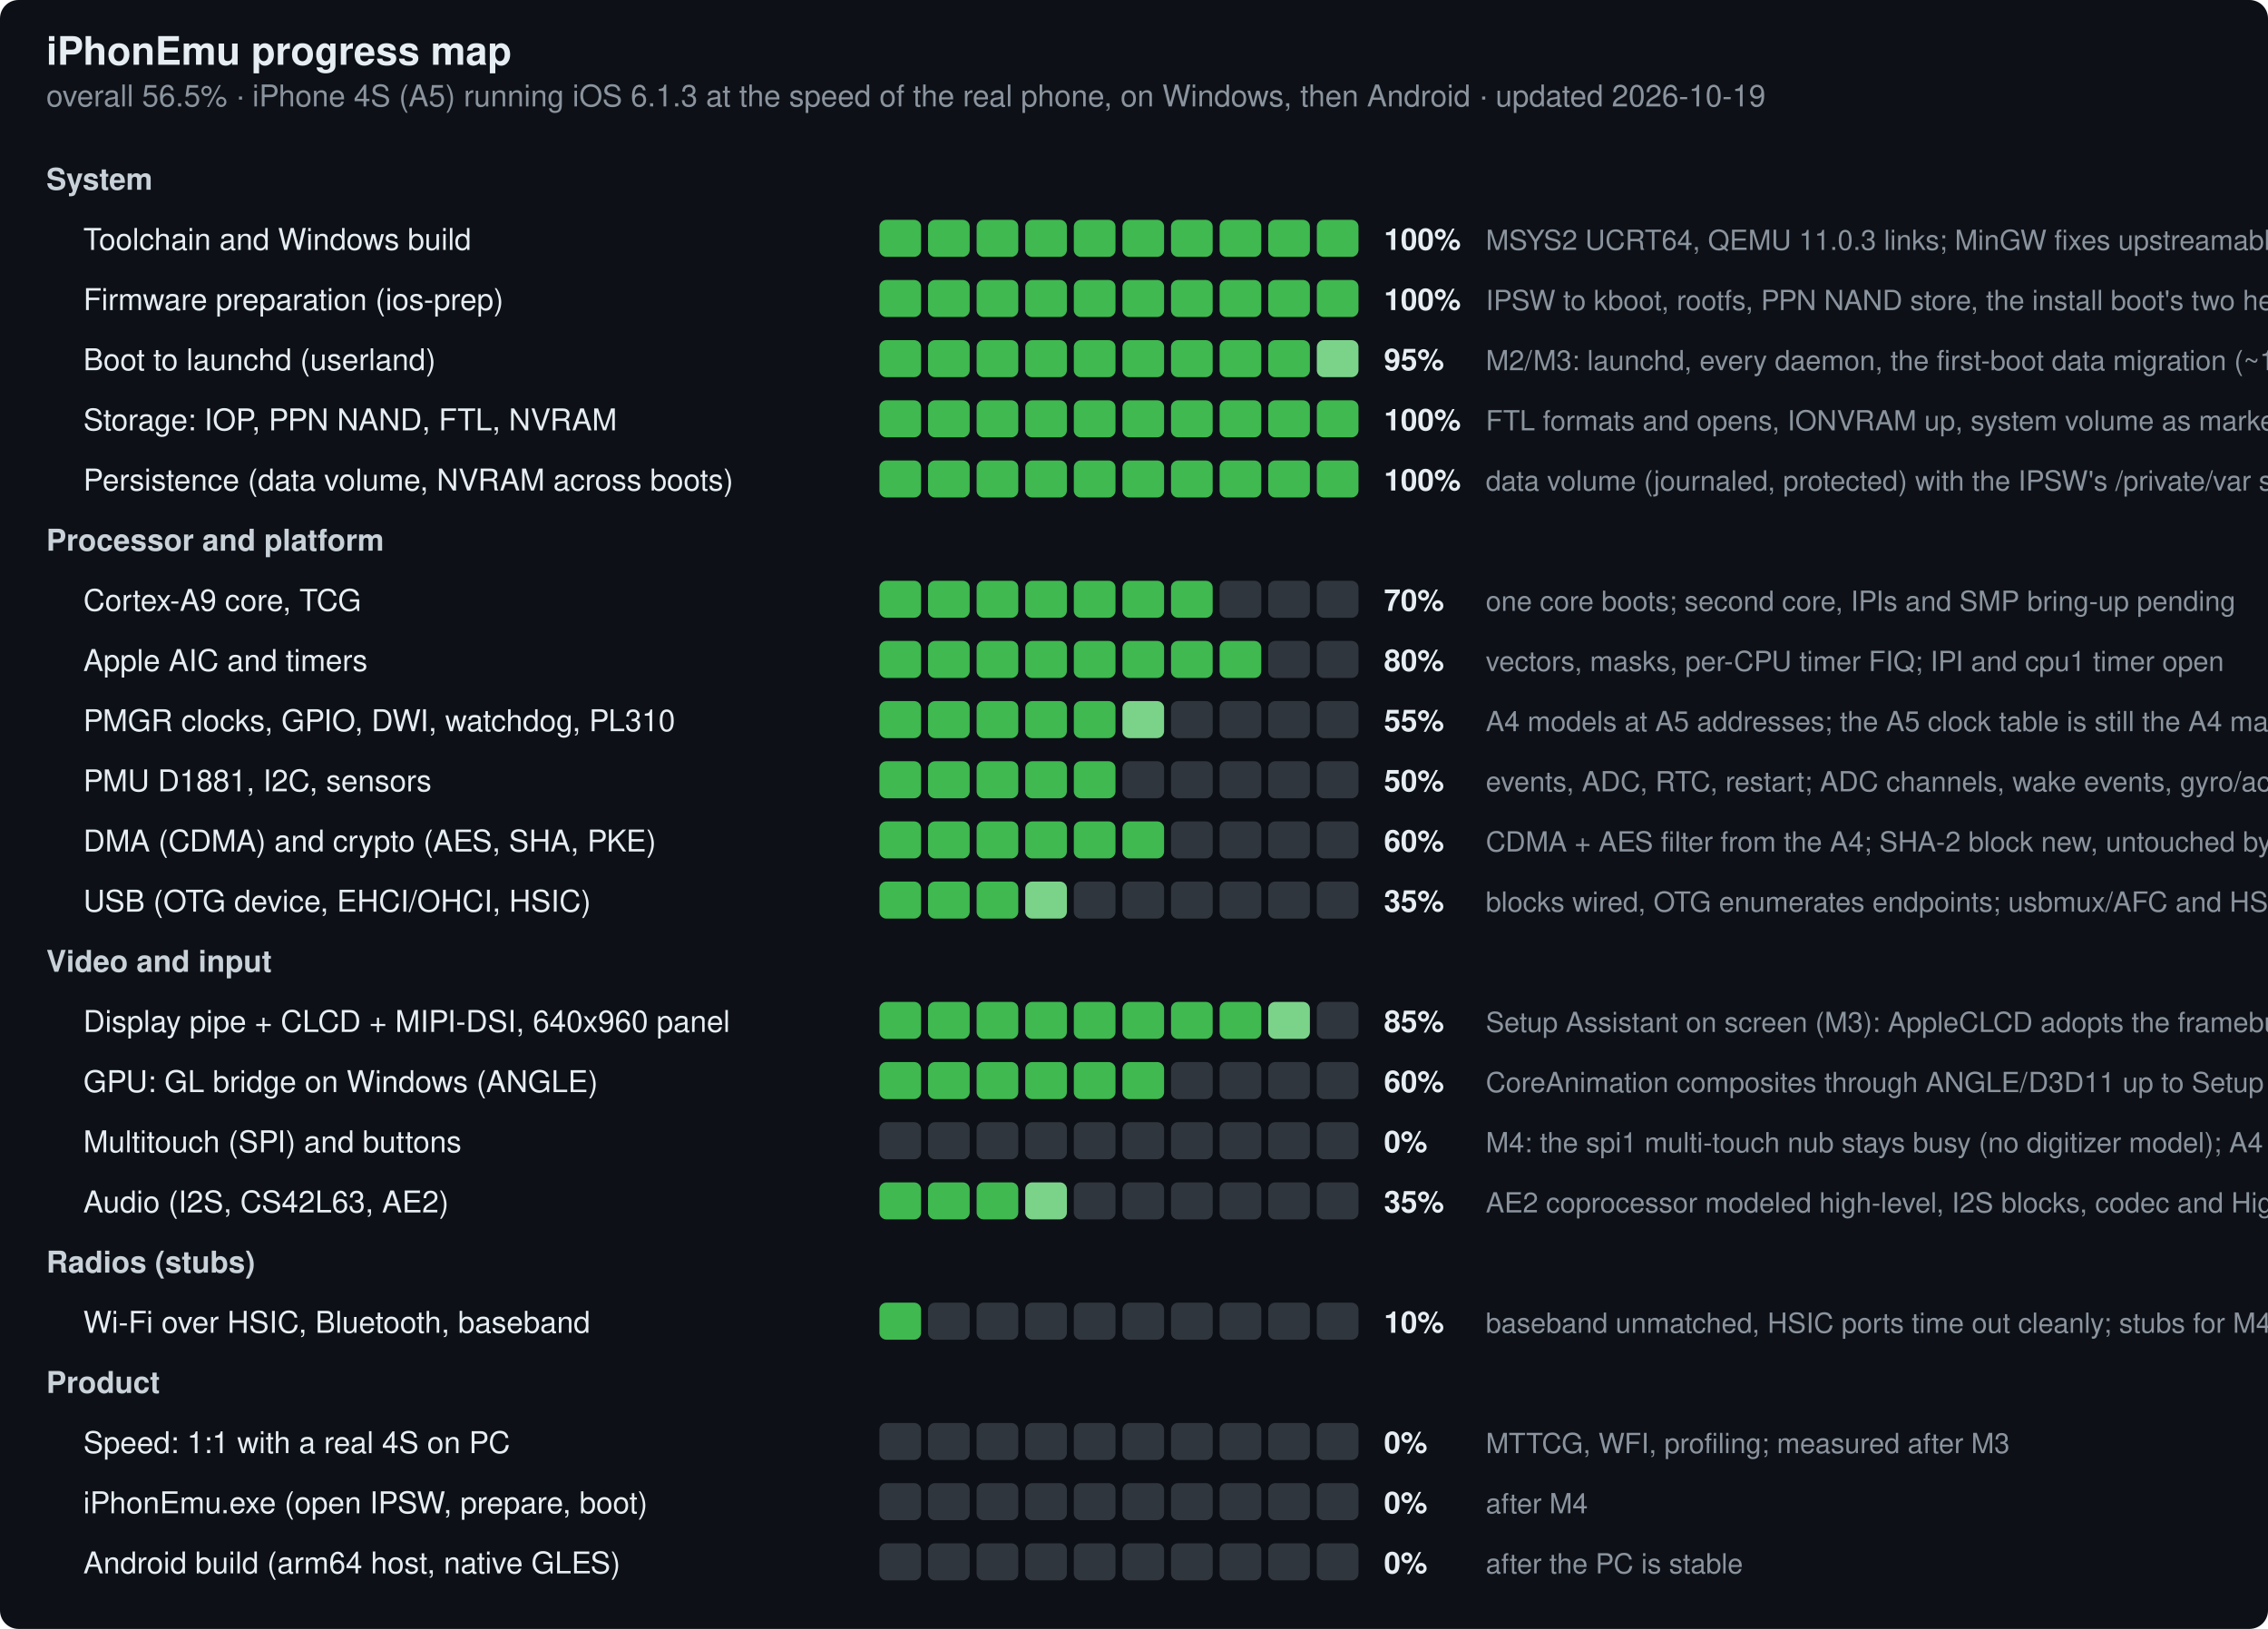
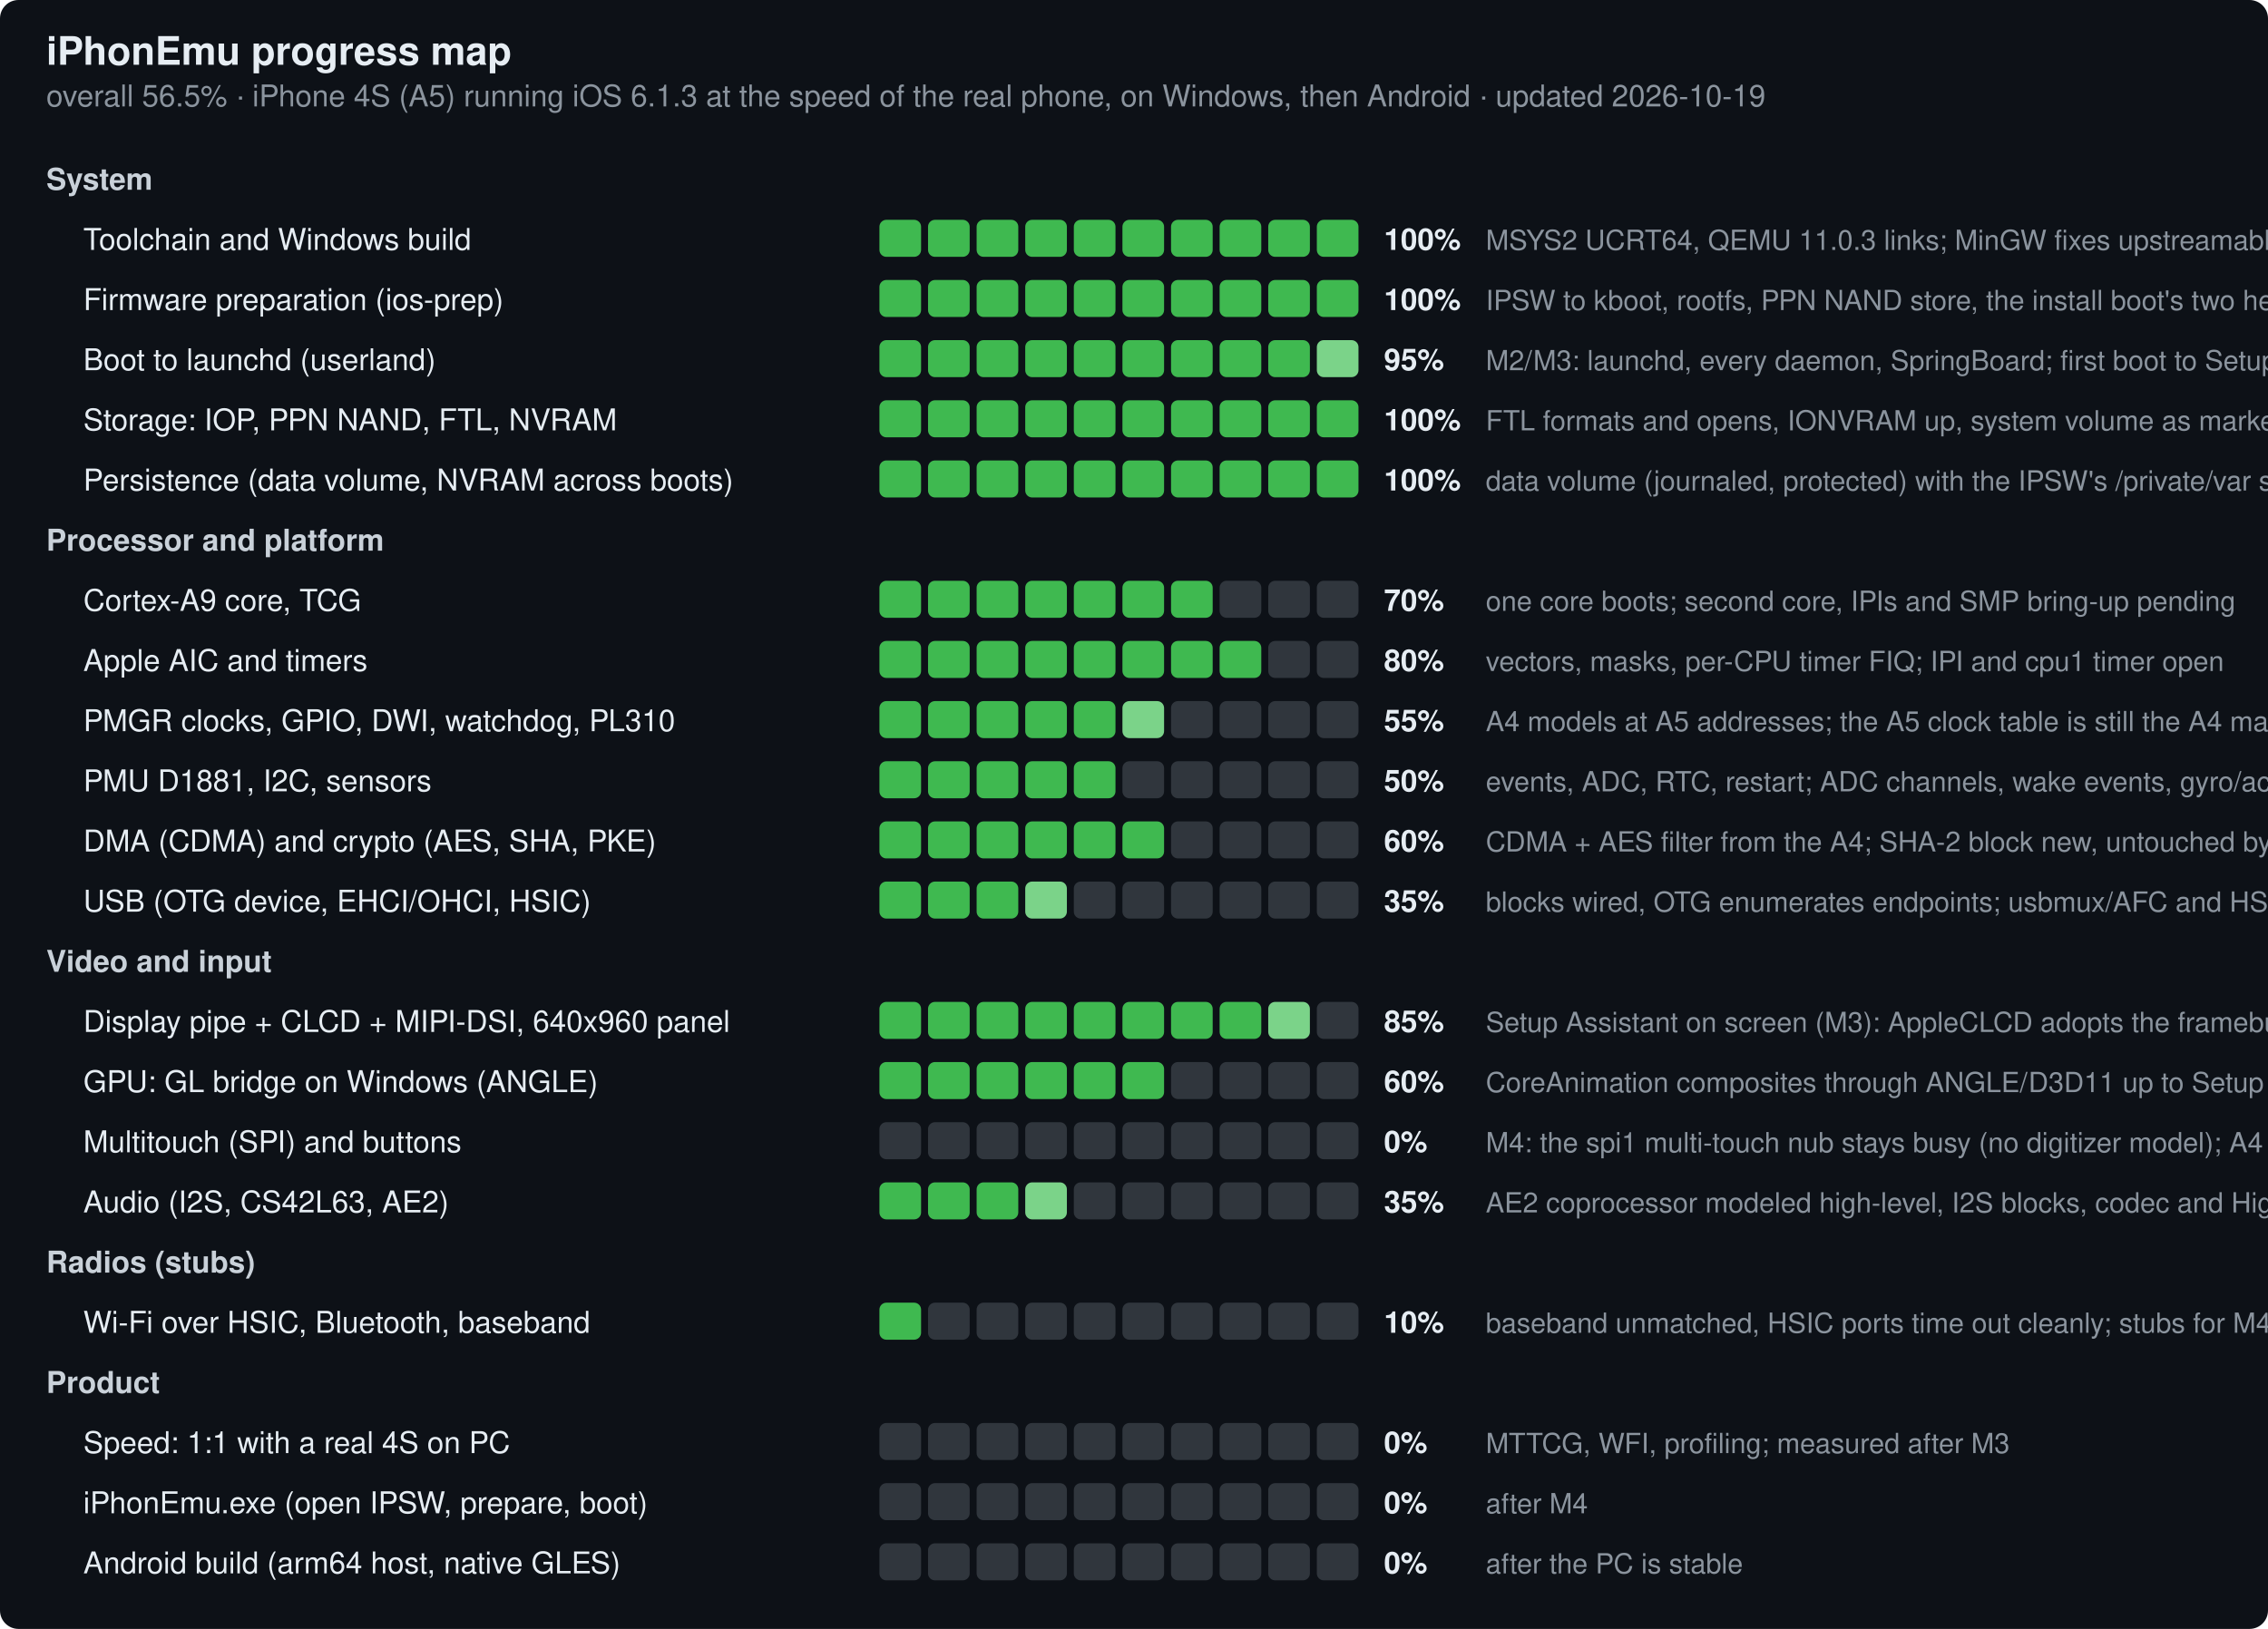
<svg xmlns="http://www.w3.org/2000/svg" width="980" height="704" viewBox="0 0 980 704" font-family="Segoe UI, Helvetica, Arial, sans-serif" font-size="13">
  <rect width="980" height="704" rx="8" fill="#0d1117" />
  <text x="20" y="28" fill="#e6edf3" font-size="17" font-weight="600">iPhonEmu progress map</text>
  <text x="20" y="46" fill="#8b949e">overall 56.5% · iPhone 4S (A5) running iOS 6.1.3 at the speed of the real phone, on Windows, then Android · updated 2026-10-19</text>
  <text x="20" y="82" fill="#c9d1d9" font-weight="600">System</text>
  <text x="36" y="108" fill="#e6edf3">Toolchain and Windows build</text>
  <rect x="380" y="95" width="18" height="16" rx="3" fill="#3fb950" />
  <rect x="401" y="95" width="18" height="16" rx="3" fill="#3fb950" />
  <rect x="422" y="95" width="18" height="16" rx="3" fill="#3fb950" />
  <rect x="443" y="95" width="18" height="16" rx="3" fill="#3fb950" />
  <rect x="464" y="95" width="18" height="16" rx="3" fill="#3fb950" />
  <rect x="485" y="95" width="18" height="16" rx="3" fill="#3fb950" />
  <rect x="506" y="95" width="18" height="16" rx="3" fill="#3fb950" />
  <rect x="527" y="95" width="18" height="16" rx="3" fill="#3fb950" />
  <rect x="548" y="95" width="18" height="16" rx="3" fill="#3fb950" />
  <rect x="569" y="95" width="18" height="16" rx="3" fill="#3fb950" />
  <text x="598" y="108" fill="#e6edf3" font-weight="600">100%</text>
  <text x="642" y="108" fill="#8b949e" font-size="12">MSYS2 UCRT64, QEMU 11.0.3 links; MinGW fixes upstreamable</text>
  <text x="36" y="134" fill="#e6edf3">Firmware preparation (ios-prep)</text>
  <rect x="380" y="121" width="18" height="16" rx="3" fill="#3fb950" />
  <rect x="401" y="121" width="18" height="16" rx="3" fill="#3fb950" />
  <rect x="422" y="121" width="18" height="16" rx="3" fill="#3fb950" />
  <rect x="443" y="121" width="18" height="16" rx="3" fill="#3fb950" />
  <rect x="464" y="121" width="18" height="16" rx="3" fill="#3fb950" />
  <rect x="485" y="121" width="18" height="16" rx="3" fill="#3fb950" />
  <rect x="506" y="121" width="18" height="16" rx="3" fill="#3fb950" />
  <rect x="527" y="121" width="18" height="16" rx="3" fill="#3fb950" />
  <rect x="548" y="121" width="18" height="16" rx="3" fill="#3fb950" />
  <rect x="569" y="121" width="18" height="16" rx="3" fill="#3fb950" />
  <text x="598" y="134" fill="#e6edf3" font-weight="600">100%</text>
  <text x="642" y="134" fill="#8b949e" font-size="12">IPSW to kboot, rootfs, PPN NAND store, the install boot's two helpers (static and dyld-linked) and ramdisk; the IPSW's AppleLogo decoded and on the panel from reset (K48SEG), as iBoot leaves it</text>
  <text x="36" y="160" fill="#e6edf3">Boot to launchd (userland)</text>
  <rect x="380" y="147" width="18" height="16" rx="3" fill="#3fb950" />
  <rect x="401" y="147" width="18" height="16" rx="3" fill="#3fb950" />
  <rect x="422" y="147" width="18" height="16" rx="3" fill="#3fb950" />
  <rect x="443" y="147" width="18" height="16" rx="3" fill="#3fb950" />
  <rect x="464" y="147" width="18" height="16" rx="3" fill="#3fb950" />
  <rect x="485" y="147" width="18" height="16" rx="3" fill="#3fb950" />
  <rect x="506" y="147" width="18" height="16" rx="3" fill="#3fb950" />
  <rect x="527" y="147" width="18" height="16" rx="3" fill="#3fb950" />
  <rect x="548" y="147" width="18" height="16" rx="3" fill="#3fb950" />
  <rect x="569" y="147" width="18" height="16" rx="3" fill="#7bd389" />
  <text x="598" y="160" fill="#e6edf3" font-weight="600">95%</text>
-   <text x="642" y="160" fill="#8b949e" font-size="12">M2/M3: launchd, every daemon, the first-boot data migration (~14 min emulated) and SpringBoard with Setup</text>
+   <text x="642" y="160" fill="#8b949e" font-size="12">M2/M3: launchd, every daemon, SpringBoard; first boot to Setup 115 s, normal boot to the lock screen 70 s; console errors all from unmodeled blocks or radios; open: assistantd killed every boot by mediaserverd's AudioSessionSetProperty timeout (the AE2 audio engine never starts)</text>
  <text x="36" y="186" fill="#e6edf3">Storage: IOP, PPN NAND, FTL, NVRAM</text>
  <rect x="380" y="173" width="18" height="16" rx="3" fill="#3fb950" />
  <rect x="401" y="173" width="18" height="16" rx="3" fill="#3fb950" />
  <rect x="422" y="173" width="18" height="16" rx="3" fill="#3fb950" />
  <rect x="443" y="173" width="18" height="16" rx="3" fill="#3fb950" />
  <rect x="464" y="173" width="18" height="16" rx="3" fill="#3fb950" />
  <rect x="485" y="173" width="18" height="16" rx="3" fill="#3fb950" />
  <rect x="506" y="173" width="18" height="16" rx="3" fill="#3fb950" />
  <rect x="527" y="173" width="18" height="16" rx="3" fill="#3fb950" />
  <rect x="548" y="173" width="18" height="16" rx="3" fill="#3fb950" />
  <rect x="569" y="173" width="18" height="16" rx="3" fill="#3fb950" />
  <text x="598" y="186" fill="#e6edf3" font-weight="600">100%</text>
  <text x="642" y="186" fill="#8b949e" font-size="12">FTL formats and opens, IONVRAM up, system volume as marker pages (B3), effaceable storage (B4), the FMI's inline AES; the store's host cost cut (known-erased pages, page runs, marker-page map): create 97-&gt;69 s, first boot to Setup 175-&gt;115 s; 12 GC-heavy install sessions with 0 page errors</text>
  <text x="36" y="212" fill="#e6edf3">Persistence (data volume, NVRAM across boots)</text>
  <rect x="380" y="199" width="18" height="16" rx="3" fill="#3fb950" />
  <rect x="401" y="199" width="18" height="16" rx="3" fill="#3fb950" />
  <rect x="422" y="199" width="18" height="16" rx="3" fill="#3fb950" />
  <rect x="443" y="199" width="18" height="16" rx="3" fill="#3fb950" />
  <rect x="464" y="199" width="18" height="16" rx="3" fill="#3fb950" />
  <rect x="485" y="199" width="18" height="16" rx="3" fill="#3fb950" />
  <rect x="506" y="199" width="18" height="16" rx="3" fill="#3fb950" />
  <rect x="527" y="199" width="18" height="16" rx="3" fill="#3fb950" />
  <rect x="548" y="199" width="18" height="16" rx="3" fill="#3fb950" />
  <rect x="569" y="199" width="18" height="16" rx="3" fill="#3fb950" />
  <text x="598" y="212" fill="#e6edf3" font-weight="600">100%</text>
  <text x="642" y="212" fill="#8b949e" font-size="12">data volume (journaled, protected) with the IPSW's /private/var skeleton, NVRAM, FTL, effaceable lockers, keybag and the FMI's inline AES across boots; iOS's power-off (codec power-down, PMU standby: QEMU exits), iOS's own reboot and a killed QEMU all come back to the lock screen with fsck clean</text>
  <text x="20" y="238" fill="#c9d1d9" font-weight="600">Processor and platform</text>
  <text x="36" y="264" fill="#e6edf3">Cortex-A9 core, TCG</text>
  <rect x="380" y="251" width="18" height="16" rx="3" fill="#3fb950" />
  <rect x="401" y="251" width="18" height="16" rx="3" fill="#3fb950" />
  <rect x="422" y="251" width="18" height="16" rx="3" fill="#3fb950" />
  <rect x="443" y="251" width="18" height="16" rx="3" fill="#3fb950" />
  <rect x="464" y="251" width="18" height="16" rx="3" fill="#3fb950" />
  <rect x="485" y="251" width="18" height="16" rx="3" fill="#3fb950" />
  <rect x="506" y="251" width="18" height="16" rx="3" fill="#3fb950" />
  <rect x="527" y="251" width="18" height="16" rx="3" fill="#30363d" />
  <rect x="548" y="251" width="18" height="16" rx="3" fill="#30363d" />
  <rect x="569" y="251" width="18" height="16" rx="3" fill="#30363d" />
  <text x="598" y="264" fill="#e6edf3" font-weight="600">70%</text>
  <text x="642" y="264" fill="#8b949e" font-size="12">one core boots; second core, IPIs and SMP bring-up pending</text>
  <text x="36" y="290" fill="#e6edf3">Apple AIC and timers</text>
  <rect x="380" y="277" width="18" height="16" rx="3" fill="#3fb950" />
  <rect x="401" y="277" width="18" height="16" rx="3" fill="#3fb950" />
  <rect x="422" y="277" width="18" height="16" rx="3" fill="#3fb950" />
  <rect x="443" y="277" width="18" height="16" rx="3" fill="#3fb950" />
  <rect x="464" y="277" width="18" height="16" rx="3" fill="#3fb950" />
  <rect x="485" y="277" width="18" height="16" rx="3" fill="#3fb950" />
  <rect x="506" y="277" width="18" height="16" rx="3" fill="#3fb950" />
  <rect x="527" y="277" width="18" height="16" rx="3" fill="#3fb950" />
  <rect x="548" y="277" width="18" height="16" rx="3" fill="#30363d" />
  <rect x="569" y="277" width="18" height="16" rx="3" fill="#30363d" />
  <text x="598" y="290" fill="#e6edf3" font-weight="600">80%</text>
  <text x="642" y="290" fill="#8b949e" font-size="12">vectors, masks, per-CPU timer FIQ; IPI and cpu1 timer open</text>
  <text x="36" y="316" fill="#e6edf3">PMGR clocks, GPIO, DWI, watchdog, PL310</text>
  <rect x="380" y="303" width="18" height="16" rx="3" fill="#3fb950" />
  <rect x="401" y="303" width="18" height="16" rx="3" fill="#3fb950" />
  <rect x="422" y="303" width="18" height="16" rx="3" fill="#3fb950" />
  <rect x="443" y="303" width="18" height="16" rx="3" fill="#3fb950" />
  <rect x="464" y="303" width="18" height="16" rx="3" fill="#3fb950" />
  <rect x="485" y="303" width="18" height="16" rx="3" fill="#7bd389" />
  <rect x="506" y="303" width="18" height="16" rx="3" fill="#30363d" />
  <rect x="527" y="303" width="18" height="16" rx="3" fill="#30363d" />
  <rect x="548" y="303" width="18" height="16" rx="3" fill="#30363d" />
  <rect x="569" y="303" width="18" height="16" rx="3" fill="#30363d" />
  <text x="598" y="316" fill="#e6edf3" font-weight="600">55%</text>
  <text x="642" y="316" fill="#8b949e" font-size="12">A4 models at A5 addresses; the A5 clock table is still the A4 map</text>
  <text x="36" y="342" fill="#e6edf3">PMU D1881, I2C, sensors</text>
  <rect x="380" y="329" width="18" height="16" rx="3" fill="#3fb950" />
  <rect x="401" y="329" width="18" height="16" rx="3" fill="#3fb950" />
  <rect x="422" y="329" width="18" height="16" rx="3" fill="#3fb950" />
  <rect x="443" y="329" width="18" height="16" rx="3" fill="#3fb950" />
  <rect x="464" y="329" width="18" height="16" rx="3" fill="#3fb950" />
  <rect x="485" y="329" width="18" height="16" rx="3" fill="#30363d" />
  <rect x="506" y="329" width="18" height="16" rx="3" fill="#30363d" />
  <rect x="527" y="329" width="18" height="16" rx="3" fill="#30363d" />
  <rect x="548" y="329" width="18" height="16" rx="3" fill="#30363d" />
  <rect x="569" y="329" width="18" height="16" rx="3" fill="#30363d" />
  <text x="598" y="342" fill="#e6edf3" font-weight="600">50%</text>
  <text x="642" y="342" fill="#8b949e" font-size="12">events, ADC, RTC, restart; ADC channels, wake events, gyro/accel calibration open</text>
  <text x="36" y="368" fill="#e6edf3">DMA (CDMA) and crypto (AES, SHA, PKE)</text>
  <rect x="380" y="355" width="18" height="16" rx="3" fill="#3fb950" />
  <rect x="401" y="355" width="18" height="16" rx="3" fill="#3fb950" />
  <rect x="422" y="355" width="18" height="16" rx="3" fill="#3fb950" />
  <rect x="443" y="355" width="18" height="16" rx="3" fill="#3fb950" />
  <rect x="464" y="355" width="18" height="16" rx="3" fill="#3fb950" />
  <rect x="485" y="355" width="18" height="16" rx="3" fill="#3fb950" />
  <rect x="506" y="355" width="18" height="16" rx="3" fill="#30363d" />
  <rect x="527" y="355" width="18" height="16" rx="3" fill="#30363d" />
  <rect x="548" y="355" width="18" height="16" rx="3" fill="#30363d" />
  <rect x="569" y="355" width="18" height="16" rx="3" fill="#30363d" />
  <text x="598" y="368" fill="#e6edf3" font-weight="600">60%</text>
  <text x="642" y="368" fill="#8b949e" font-size="12">CDMA + AES filter from the A4; SHA-2 block new, untouched by the kernel so far</text>
  <text x="36" y="394" fill="#e6edf3">USB (OTG device, EHCI/OHCI, HSIC)</text>
  <rect x="380" y="381" width="18" height="16" rx="3" fill="#3fb950" />
  <rect x="401" y="381" width="18" height="16" rx="3" fill="#3fb950" />
  <rect x="422" y="381" width="18" height="16" rx="3" fill="#3fb950" />
  <rect x="443" y="381" width="18" height="16" rx="3" fill="#7bd389" />
  <rect x="464" y="381" width="18" height="16" rx="3" fill="#30363d" />
  <rect x="485" y="381" width="18" height="16" rx="3" fill="#30363d" />
  <rect x="506" y="381" width="18" height="16" rx="3" fill="#30363d" />
  <rect x="527" y="381" width="18" height="16" rx="3" fill="#30363d" />
  <rect x="548" y="381" width="18" height="16" rx="3" fill="#30363d" />
  <rect x="569" y="381" width="18" height="16" rx="3" fill="#30363d" />
  <text x="598" y="394" fill="#e6edf3" font-weight="600">35%</text>
  <text x="642" y="394" fill="#8b949e" font-size="12">blocks wired, OTG enumerates endpoints; usbmux/AFC and HSIC devices pending</text>
  <text x="20" y="420" fill="#c9d1d9" font-weight="600">Video and input</text>
  <text x="36" y="446" fill="#e6edf3">Display pipe + CLCD + MIPI-DSI, 640x960 panel</text>
  <rect x="380" y="433" width="18" height="16" rx="3" fill="#3fb950" />
  <rect x="401" y="433" width="18" height="16" rx="3" fill="#3fb950" />
  <rect x="422" y="433" width="18" height="16" rx="3" fill="#3fb950" />
  <rect x="443" y="433" width="18" height="16" rx="3" fill="#3fb950" />
  <rect x="464" y="433" width="18" height="16" rx="3" fill="#3fb950" />
  <rect x="485" y="433" width="18" height="16" rx="3" fill="#3fb950" />
  <rect x="506" y="433" width="18" height="16" rx="3" fill="#3fb950" />
  <rect x="527" y="433" width="18" height="16" rx="3" fill="#3fb950" />
  <rect x="548" y="433" width="18" height="16" rx="3" fill="#7bd389" />
  <rect x="569" y="433" width="18" height="16" rx="3" fill="#30363d" />
  <text x="598" y="446" fill="#e6edf3" font-weight="600">85%</text>
  <text x="642" y="446" fill="#8b949e" font-size="12">Setup Assistant on screen (M3): AppleCLCD adopts the framebuffer, CoreAnimation (software, or the GL bridge) swaps through the A5 layer MMU; RGBOUT/TV-out open</text>
  <text x="36" y="472" fill="#e6edf3">GPU: GL bridge on Windows (ANGLE)</text>
  <rect x="380" y="459" width="18" height="16" rx="3" fill="#3fb950" />
  <rect x="401" y="459" width="18" height="16" rx="3" fill="#3fb950" />
  <rect x="422" y="459" width="18" height="16" rx="3" fill="#3fb950" />
  <rect x="443" y="459" width="18" height="16" rx="3" fill="#3fb950" />
  <rect x="464" y="459" width="18" height="16" rx="3" fill="#3fb950" />
  <rect x="485" y="459" width="18" height="16" rx="3" fill="#3fb950" />
  <rect x="506" y="459" width="18" height="16" rx="3" fill="#30363d" />
  <rect x="527" y="459" width="18" height="16" rx="3" fill="#30363d" />
  <rect x="548" y="459" width="18" height="16" rx="3" fill="#30363d" />
  <rect x="569" y="459" width="18" height="16" rx="3" fill="#30363d" />
  <text x="598" y="472" fill="#e6edf3" font-weight="600">60%</text>
  <text x="642" y="472" fill="#8b949e" font-size="12">CoreAnimation composites through ANGLE/D3D11 up to Setup (front end built without macOS); home screen and apps on it, and a speed-up over software, still open</text>
  <text x="36" y="498" fill="#e6edf3">Multitouch (SPI) and buttons</text>
  <rect x="380" y="485" width="18" height="16" rx="3" fill="#30363d" />
  <rect x="401" y="485" width="18" height="16" rx="3" fill="#30363d" />
  <rect x="422" y="485" width="18" height="16" rx="3" fill="#30363d" />
  <rect x="443" y="485" width="18" height="16" rx="3" fill="#30363d" />
  <rect x="464" y="485" width="18" height="16" rx="3" fill="#30363d" />
  <rect x="485" y="485" width="18" height="16" rx="3" fill="#30363d" />
  <rect x="506" y="485" width="18" height="16" rx="3" fill="#30363d" />
  <rect x="527" y="485" width="18" height="16" rx="3" fill="#30363d" />
  <rect x="548" y="485" width="18" height="16" rx="3" fill="#30363d" />
  <rect x="569" y="485" width="18" height="16" rx="3" fill="#30363d" />
  <text x="598" y="498" fill="#e6edf3" font-weight="600">0%</text>
  <text x="642" y="498" fill="#8b949e" font-size="12">M4: the spi1 multi-touch nub stays busy (no digitizer model); A4 Z2 models to adapt</text>
  <text x="36" y="524" fill="#e6edf3">Audio (I2S, CS42L63, AE2)</text>
  <rect x="380" y="511" width="18" height="16" rx="3" fill="#3fb950" />
  <rect x="401" y="511" width="18" height="16" rx="3" fill="#3fb950" />
  <rect x="422" y="511" width="18" height="16" rx="3" fill="#3fb950" />
  <rect x="443" y="511" width="18" height="16" rx="3" fill="#7bd389" />
  <rect x="464" y="511" width="18" height="16" rx="3" fill="#30363d" />
  <rect x="485" y="511" width="18" height="16" rx="3" fill="#30363d" />
  <rect x="506" y="511" width="18" height="16" rx="3" fill="#30363d" />
  <rect x="527" y="511" width="18" height="16" rx="3" fill="#30363d" />
  <rect x="548" y="511" width="18" height="16" rx="3" fill="#30363d" />
  <rect x="569" y="511" width="18" height="16" rx="3" fill="#30363d" />
  <text x="598" y="524" fill="#e6edf3" font-weight="600">35%</text>
  <text x="642" y="524" fill="#8b949e" font-size="12">AE2 coprocessor modeled high-level, I2S blocks, codec and Highland Park start, mediaserverd up; no PCM to the host yet, AE2 audio endpoints unread</text>
  <text x="20" y="550" fill="#c9d1d9" font-weight="600">Radios (stubs)</text>
  <text x="36" y="576" fill="#e6edf3">Wi-Fi over HSIC, Bluetooth, baseband</text>
  <rect x="380" y="563" width="18" height="16" rx="3" fill="#3fb950" />
  <rect x="401" y="563" width="18" height="16" rx="3" fill="#30363d" />
  <rect x="422" y="563" width="18" height="16" rx="3" fill="#30363d" />
  <rect x="443" y="563" width="18" height="16" rx="3" fill="#30363d" />
  <rect x="464" y="563" width="18" height="16" rx="3" fill="#30363d" />
  <rect x="485" y="563" width="18" height="16" rx="3" fill="#30363d" />
  <rect x="506" y="563" width="18" height="16" rx="3" fill="#30363d" />
  <rect x="527" y="563" width="18" height="16" rx="3" fill="#30363d" />
  <rect x="548" y="563" width="18" height="16" rx="3" fill="#30363d" />
  <rect x="569" y="563" width="18" height="16" rx="3" fill="#30363d" />
  <text x="598" y="576" fill="#e6edf3" font-weight="600">10%</text>
  <text x="642" y="576" fill="#8b949e" font-size="12">baseband unmatched, HSIC ports time out cleanly; stubs for M4</text>
  <text x="20" y="602" fill="#c9d1d9" font-weight="600">Product</text>
  <text x="36" y="628" fill="#e6edf3">Speed: 1:1 with a real 4S on PC</text>
  <rect x="380" y="615" width="18" height="16" rx="3" fill="#30363d" />
  <rect x="401" y="615" width="18" height="16" rx="3" fill="#30363d" />
  <rect x="422" y="615" width="18" height="16" rx="3" fill="#30363d" />
  <rect x="443" y="615" width="18" height="16" rx="3" fill="#30363d" />
  <rect x="464" y="615" width="18" height="16" rx="3" fill="#30363d" />
  <rect x="485" y="615" width="18" height="16" rx="3" fill="#30363d" />
  <rect x="506" y="615" width="18" height="16" rx="3" fill="#30363d" />
  <rect x="527" y="615" width="18" height="16" rx="3" fill="#30363d" />
  <rect x="548" y="615" width="18" height="16" rx="3" fill="#30363d" />
  <rect x="569" y="615" width="18" height="16" rx="3" fill="#30363d" />
  <text x="598" y="628" fill="#e6edf3" font-weight="600">0%</text>
  <text x="642" y="628" fill="#8b949e" font-size="12">MTTCG, WFI, profiling; measured after M3</text>
  <text x="36" y="654" fill="#e6edf3">iPhonEmu.exe (open IPSW, prepare, boot)</text>
  <rect x="380" y="641" width="18" height="16" rx="3" fill="#30363d" />
  <rect x="401" y="641" width="18" height="16" rx="3" fill="#30363d" />
  <rect x="422" y="641" width="18" height="16" rx="3" fill="#30363d" />
  <rect x="443" y="641" width="18" height="16" rx="3" fill="#30363d" />
  <rect x="464" y="641" width="18" height="16" rx="3" fill="#30363d" />
  <rect x="485" y="641" width="18" height="16" rx="3" fill="#30363d" />
  <rect x="506" y="641" width="18" height="16" rx="3" fill="#30363d" />
  <rect x="527" y="641" width="18" height="16" rx="3" fill="#30363d" />
  <rect x="548" y="641" width="18" height="16" rx="3" fill="#30363d" />
  <rect x="569" y="641" width="18" height="16" rx="3" fill="#30363d" />
  <text x="598" y="654" fill="#e6edf3" font-weight="600">0%</text>
  <text x="642" y="654" fill="#8b949e" font-size="12">after M4</text>
  <text x="36" y="680" fill="#e6edf3">Android build (arm64 host, native GLES)</text>
  <rect x="380" y="667" width="18" height="16" rx="3" fill="#30363d" />
  <rect x="401" y="667" width="18" height="16" rx="3" fill="#30363d" />
  <rect x="422" y="667" width="18" height="16" rx="3" fill="#30363d" />
  <rect x="443" y="667" width="18" height="16" rx="3" fill="#30363d" />
  <rect x="464" y="667" width="18" height="16" rx="3" fill="#30363d" />
  <rect x="485" y="667" width="18" height="16" rx="3" fill="#30363d" />
  <rect x="506" y="667" width="18" height="16" rx="3" fill="#30363d" />
  <rect x="527" y="667" width="18" height="16" rx="3" fill="#30363d" />
  <rect x="548" y="667" width="18" height="16" rx="3" fill="#30363d" />
  <rect x="569" y="667" width="18" height="16" rx="3" fill="#30363d" />
  <text x="598" y="680" fill="#e6edf3" font-weight="600">0%</text>
  <text x="642" y="680" fill="#8b949e" font-size="12">after the PC is stable</text>
</svg>
